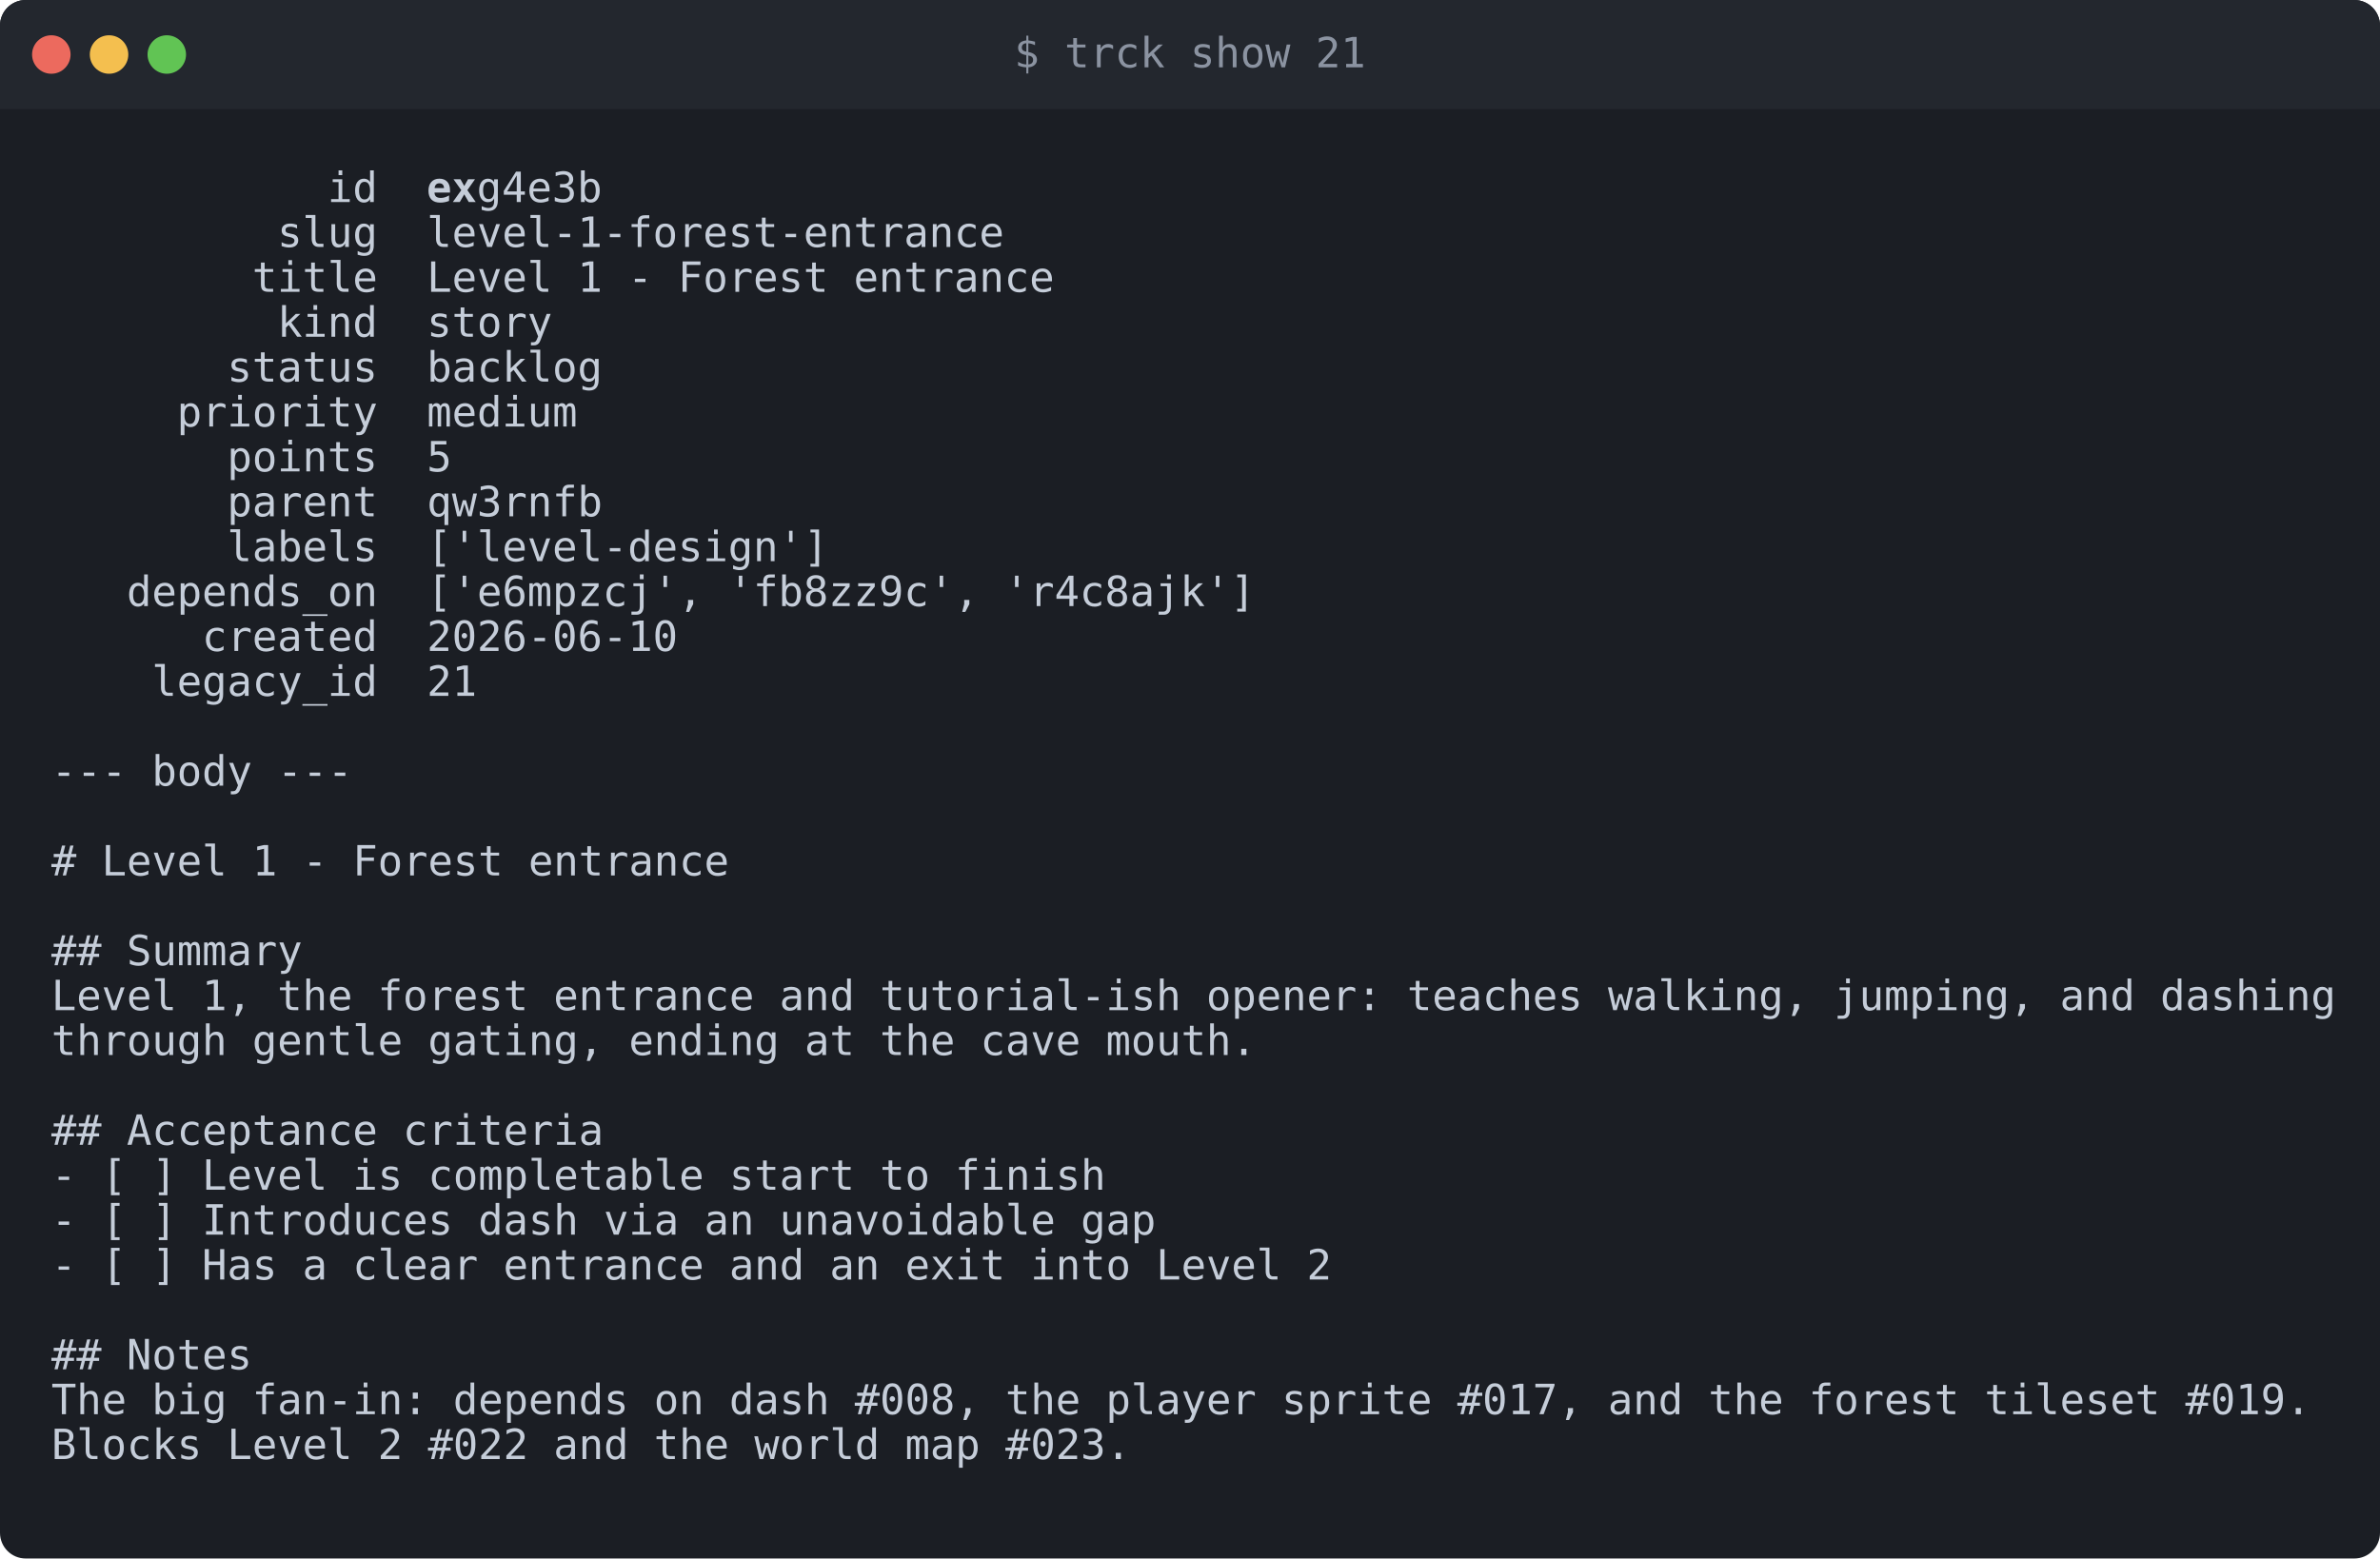
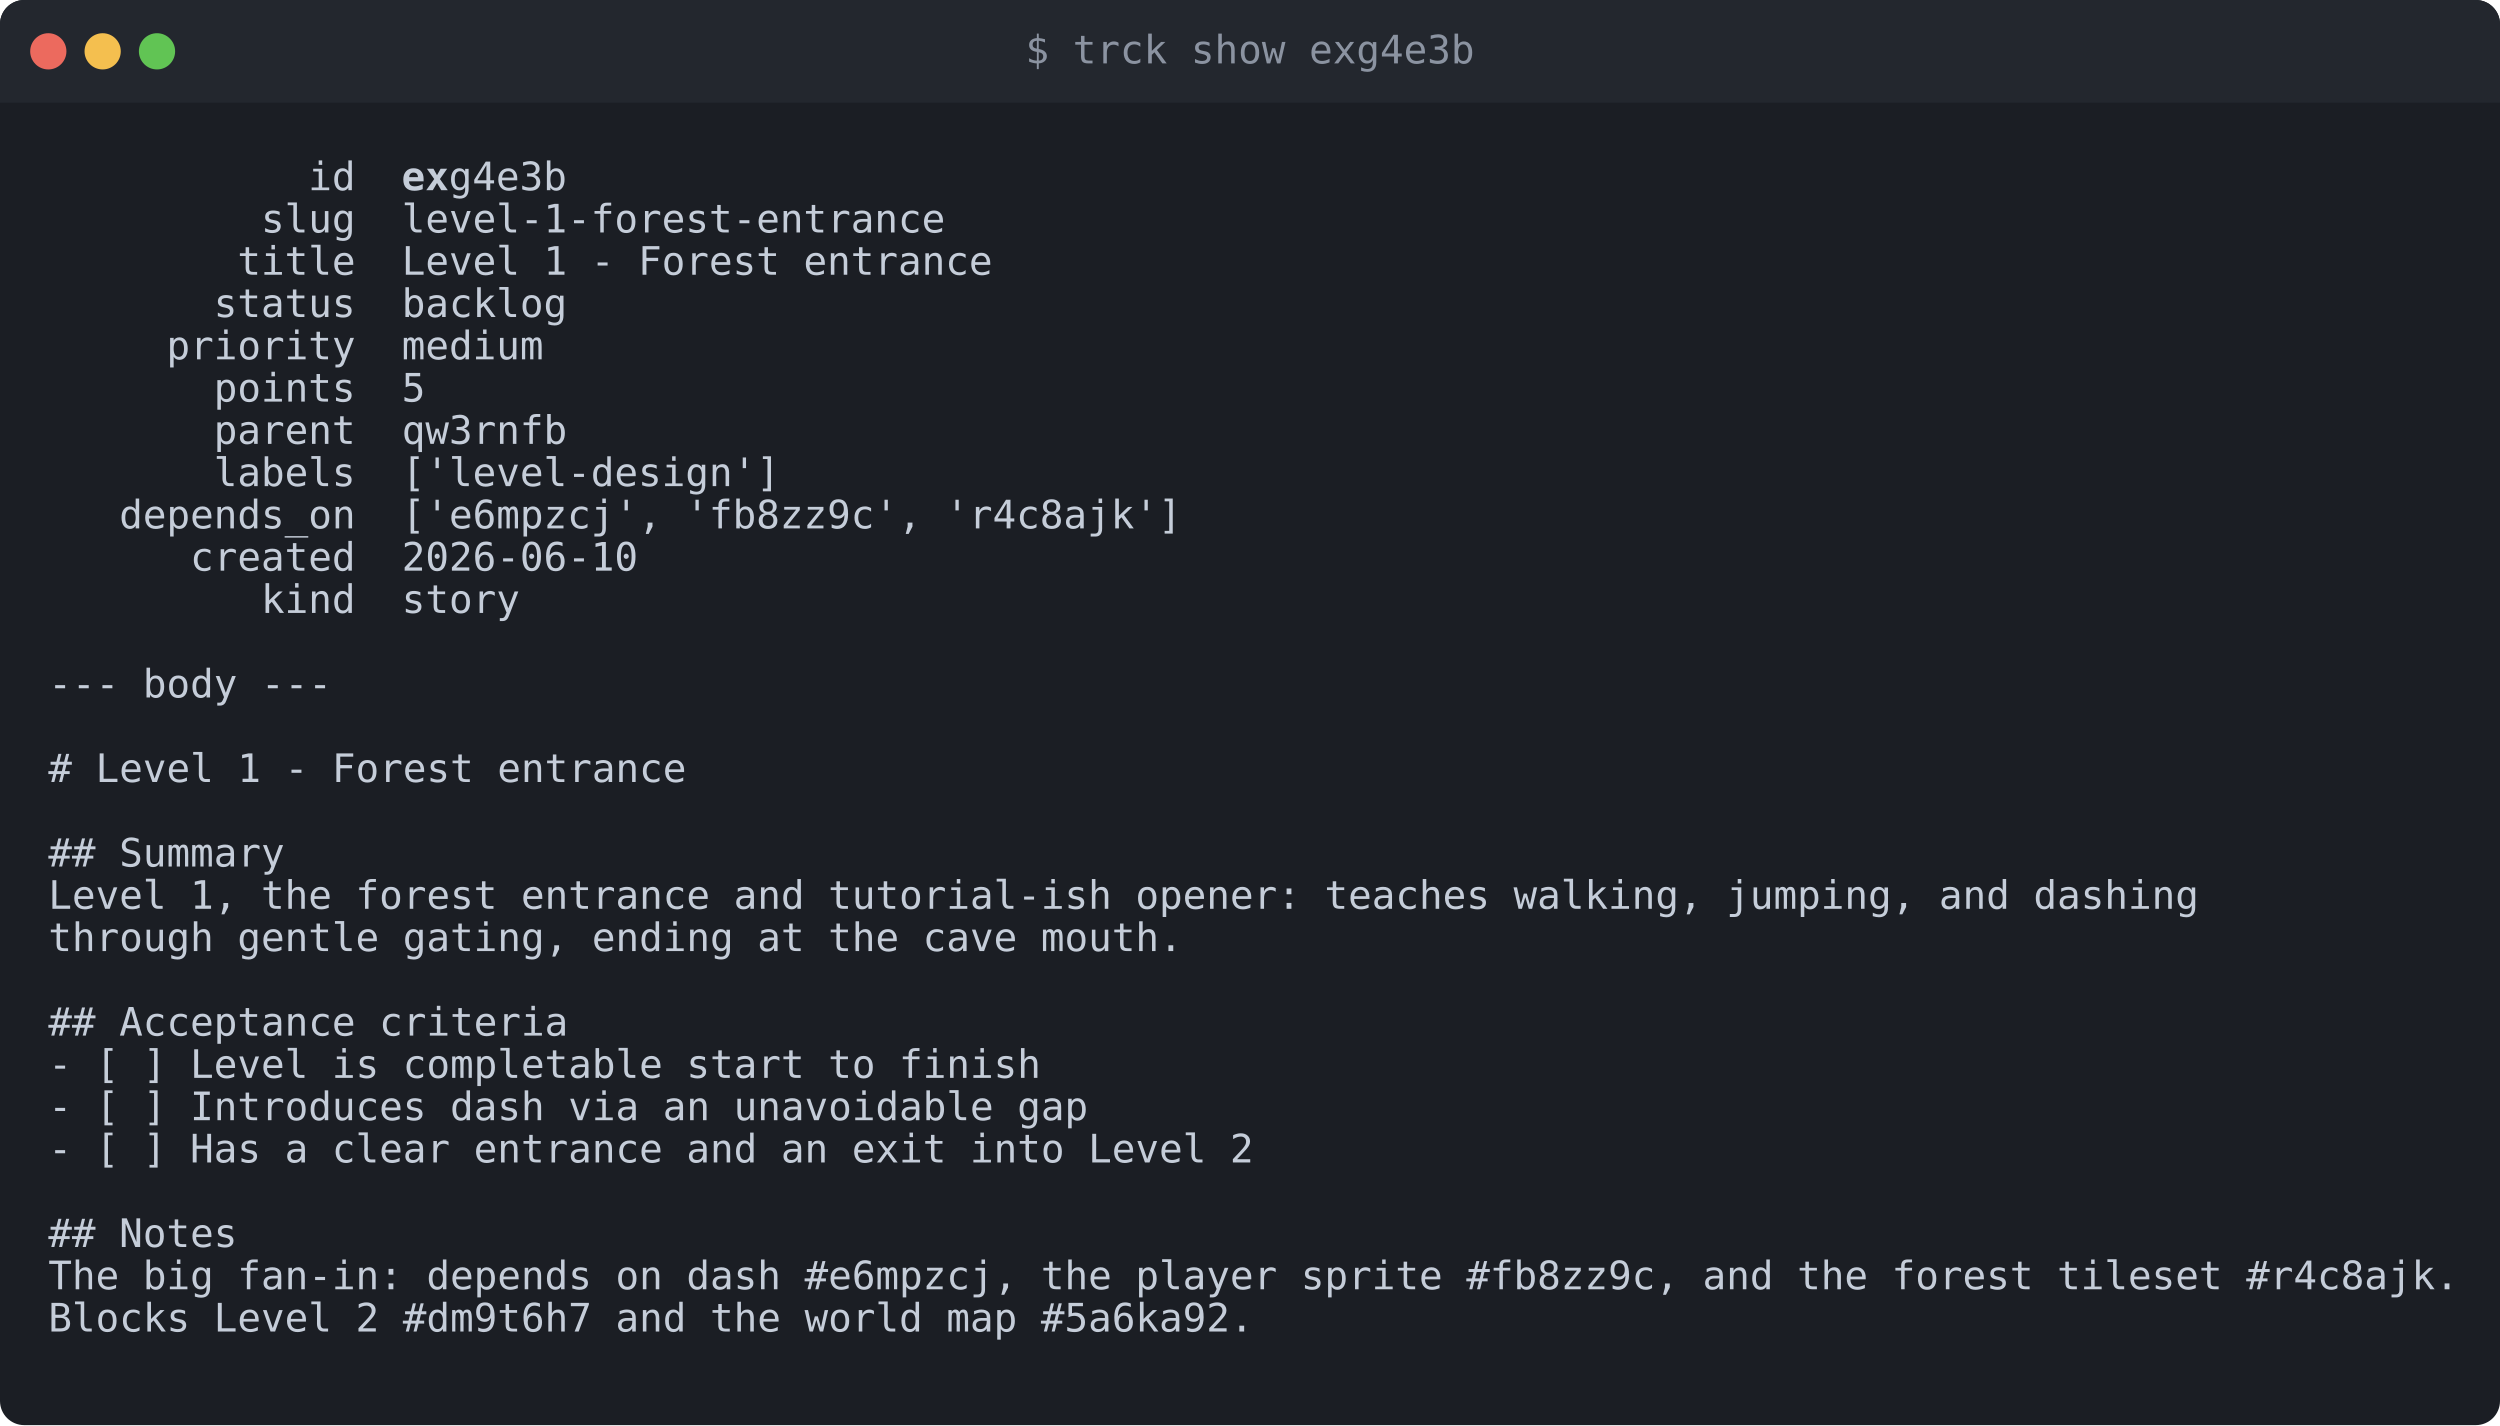
- <svg xmlns="http://www.w3.org/2000/svg" width="742" height="486" viewBox="0 0 742 486" font-family="ui-monospace, 'DejaVu Sans Mono', 'Cascadia Code', 'Menlo', 'Consolas', monospace" font-size="13">
-   <rect width="742" height="486" rx="8" fill="#1b1e24" />
-   <path d="M0,8 A8,8 0 0 1 8,0 L734,0 A8,8 0 0 1 742,8 L742,34 L0,34 Z" fill="#23272e" />
+ <svg xmlns="http://www.w3.org/2000/svg" width="828" height="472" viewBox="0 0 828 472" font-family="ui-monospace, 'DejaVu Sans Mono', 'Cascadia Code', 'Menlo', 'Consolas', monospace" font-size="13">
+   <rect width="828" height="472" rx="8" fill="#1b1e24" />
+   <path d="M0,8 A8,8 0 0 1 8,0 L820,0 A8,8 0 0 1 828,8 L828,34 L0,34 Z" fill="#23272e" />
  <circle cx="16" cy="17" r="6" fill="#ec6a5e" />
  <circle cx="34" cy="17" r="6" fill="#f4bf4f" />
  <circle cx="52" cy="17" r="6" fill="#61c454" />
-   <text x="371" y="21" fill="#8b93a1" text-anchor="middle">$ trck show 21</text>
+   <text x="414" y="21" fill="#8b93a1" text-anchor="middle">$ trck show exg4e3b</text>
  <text y="63" xml:space="preserve">
    <tspan x="16.0" textLength="101.4" lengthAdjust="spacing" fill="#c5cdd9" opacity="0.55">           id</tspan>
    <tspan x="117.4" textLength="15.6" lengthAdjust="spacing" fill="#c5cdd9">  </tspan>
    <tspan x="133.0" textLength="15.6" lengthAdjust="spacing" fill="#c5cdd9" font-weight="bold">ex</tspan>
    <tspan x="148.6" textLength="39.0" lengthAdjust="spacing" fill="#c5cdd9" opacity="0.55">g4e3b</tspan>
  </text>
  <text y="77" xml:space="preserve">
    <tspan x="16.0" textLength="101.4" lengthAdjust="spacing" fill="#c5cdd9" opacity="0.55">         slug</tspan>
    <tspan x="117.4" textLength="195.0" lengthAdjust="spacing" fill="#c5cdd9">  level-1-forest-entrance</tspan>
  </text>
  <text y="91" xml:space="preserve">
    <tspan x="16.0" textLength="101.4" lengthAdjust="spacing" fill="#c5cdd9" opacity="0.55">        title</tspan>
    <tspan x="117.4" textLength="210.6" lengthAdjust="spacing" fill="#c5cdd9">  Level 1 - Forest entrance</tspan>
  </text>
  <text y="105" xml:space="preserve">
+     <tspan x="16.0" textLength="101.4" lengthAdjust="spacing" fill="#c5cdd9" opacity="0.55">       status</tspan>
+     <tspan x="117.4" textLength="70.2" lengthAdjust="spacing" fill="#c5cdd9">  backlog</tspan>
+   </text>
+   <text y="119" xml:space="preserve">
+     <tspan x="16.0" textLength="101.4" lengthAdjust="spacing" fill="#c5cdd9" opacity="0.55">     priority</tspan>
+     <tspan x="117.4" textLength="62.4" lengthAdjust="spacing" fill="#c5cdd9">  medium</tspan>
+   </text>
+   <text y="133" xml:space="preserve">
+     <tspan x="16.0" textLength="101.4" lengthAdjust="spacing" fill="#c5cdd9" opacity="0.55">       points</tspan>
+     <tspan x="117.4" textLength="23.4" lengthAdjust="spacing" fill="#c5cdd9">  5</tspan>
+   </text>
+   <text y="147" xml:space="preserve">
+     <tspan x="16.0" textLength="101.4" lengthAdjust="spacing" fill="#c5cdd9" opacity="0.55">       parent</tspan>
+     <tspan x="117.4" textLength="70.2" lengthAdjust="spacing" fill="#c5cdd9">  qw3rnfb</tspan>
+   </text>
+   <text y="161" xml:space="preserve">
+     <tspan x="16.0" textLength="101.4" lengthAdjust="spacing" fill="#c5cdd9" opacity="0.55">       labels</tspan>
+     <tspan x="117.4" textLength="140.4" lengthAdjust="spacing" fill="#c5cdd9">  ['level-design']</tspan>
+   </text>
+   <text y="175" xml:space="preserve">
+     <tspan x="16.0" textLength="101.4" lengthAdjust="spacing" fill="#c5cdd9" opacity="0.55">   depends_on</tspan>
+     <tspan x="117.4" textLength="273.0" lengthAdjust="spacing" fill="#c5cdd9">  ['e6mpzcj', 'fb8zz9c', 'r4c8ajk']</tspan>
+   </text>
+   <text y="189" xml:space="preserve">
+     <tspan x="16.0" textLength="101.4" lengthAdjust="spacing" fill="#c5cdd9" opacity="0.55">      created</tspan>
+     <tspan x="117.4" textLength="93.6" lengthAdjust="spacing" fill="#c5cdd9">  2026-06-10</tspan>
+   </text>
+   <text y="203" xml:space="preserve">
    <tspan x="16.0" textLength="101.4" lengthAdjust="spacing" fill="#c5cdd9" opacity="0.55">         kind</tspan>
    <tspan x="117.4" textLength="54.6" lengthAdjust="spacing" fill="#c5cdd9">  story</tspan>
  </text>
-   <text y="119" xml:space="preserve">
-     <tspan x="16.0" textLength="101.4" lengthAdjust="spacing" fill="#c5cdd9" opacity="0.55">       status</tspan>
-     <tspan x="117.4" textLength="70.2" lengthAdjust="spacing" fill="#c5cdd9">  backlog</tspan>
-   </text>
-   <text y="133" xml:space="preserve">
-     <tspan x="16.0" textLength="101.4" lengthAdjust="spacing" fill="#c5cdd9" opacity="0.55">     priority</tspan>
-     <tspan x="117.4" textLength="62.4" lengthAdjust="spacing" fill="#c5cdd9">  medium</tspan>
-   </text>
-   <text y="147" xml:space="preserve">
-     <tspan x="16.0" textLength="101.4" lengthAdjust="spacing" fill="#c5cdd9" opacity="0.55">       points</tspan>
-     <tspan x="117.4" textLength="23.4" lengthAdjust="spacing" fill="#c5cdd9">  5</tspan>
-   </text>
-   <text y="161" xml:space="preserve">
-     <tspan x="16.0" textLength="101.4" lengthAdjust="spacing" fill="#c5cdd9" opacity="0.55">       parent</tspan>
-     <tspan x="117.4" textLength="70.2" lengthAdjust="spacing" fill="#c5cdd9">  qw3rnfb</tspan>
-   </text>
-   <text y="175" xml:space="preserve">
-     <tspan x="16.0" textLength="101.4" lengthAdjust="spacing" fill="#c5cdd9" opacity="0.55">       labels</tspan>
-     <tspan x="117.4" textLength="140.4" lengthAdjust="spacing" fill="#c5cdd9">  ['level-design']</tspan>
-   </text>
-   <text y="189" xml:space="preserve">
-     <tspan x="16.0" textLength="101.4" lengthAdjust="spacing" fill="#c5cdd9" opacity="0.55">   depends_on</tspan>
-     <tspan x="117.4" textLength="273.0" lengthAdjust="spacing" fill="#c5cdd9">  ['e6mpzcj', 'fb8zz9c', 'r4c8ajk']</tspan>
-   </text>
-   <text y="203" xml:space="preserve">
-     <tspan x="16.0" textLength="101.4" lengthAdjust="spacing" fill="#c5cdd9" opacity="0.55">      created</tspan>
-     <tspan x="117.4" textLength="93.6" lengthAdjust="spacing" fill="#c5cdd9">  2026-06-10</tspan>
-   </text>
  <text y="217" xml:space="preserve">
-     <tspan x="16.0" textLength="101.4" lengthAdjust="spacing" fill="#c5cdd9" opacity="0.55">    legacy_id</tspan>
-     <tspan x="117.4" textLength="31.2" lengthAdjust="spacing" fill="#c5cdd9">  21</tspan>
-   </text>
+ </text>
  <text y="231" xml:space="preserve">
- </text>
-   <text y="245" xml:space="preserve">
    <tspan x="16.0" textLength="93.6" lengthAdjust="spacing" fill="#c5cdd9">--- body ---</tspan>
  </text>
+   <text y="245" xml:space="preserve">
+ </text>
  <text y="259" xml:space="preserve">
- </text>
-   <text y="273" xml:space="preserve">
    <tspan x="16.0" textLength="210.6" lengthAdjust="spacing" fill="#c5cdd9"># Level 1 - Forest entrance</tspan>
  </text>
+   <text y="273" xml:space="preserve">
+ </text>
  <text y="287" xml:space="preserve">
- </text>
-   <text y="301" xml:space="preserve">
    <tspan x="16.0" textLength="78.0" lengthAdjust="spacing" fill="#c5cdd9">## Summary</tspan>
  </text>
-   <text y="315" xml:space="preserve">
+   <text y="301" xml:space="preserve">
    <tspan x="16.0" textLength="709.8" lengthAdjust="spacing" fill="#c5cdd9">Level 1, the forest entrance and tutorial-ish opener: teaches walking, jumping, and dashing</tspan>
  </text>
-   <text y="329" xml:space="preserve">
+   <text y="315" xml:space="preserve">
    <tspan x="16.0" textLength="374.4" lengthAdjust="spacing" fill="#c5cdd9">through gentle gating, ending at the cave mouth.</tspan>
  </text>
+   <text y="329" xml:space="preserve">
+ </text>
  <text y="343" xml:space="preserve">
- </text>
-   <text y="357" xml:space="preserve">
    <tspan x="16.0" textLength="171.6" lengthAdjust="spacing" fill="#c5cdd9">## Acceptance criteria</tspan>
  </text>
-   <text y="371" xml:space="preserve">
+   <text y="357" xml:space="preserve">
    <tspan x="16.0" textLength="327.6" lengthAdjust="spacing" fill="#c5cdd9">- [ ] Level is completable start to finish</tspan>
  </text>
-   <text y="385" xml:space="preserve">
+   <text y="371" xml:space="preserve">
    <tspan x="16.0" textLength="343.2" lengthAdjust="spacing" fill="#c5cdd9">- [ ] Introduces dash via an unavoidable gap</tspan>
  </text>
-   <text y="399" xml:space="preserve">
+   <text y="385" xml:space="preserve">
    <tspan x="16.0" textLength="397.8" lengthAdjust="spacing" fill="#c5cdd9">- [ ] Has a clear entrance and an exit into Level 2</tspan>
  </text>
+   <text y="399" xml:space="preserve">
+ </text>
  <text y="413" xml:space="preserve">
- </text>
-   <text y="427" xml:space="preserve">
    <tspan x="16.0" textLength="62.4" lengthAdjust="spacing" fill="#c5cdd9">## Notes</tspan>
  </text>
+   <text y="427" xml:space="preserve">
+     <tspan x="16.0" textLength="795.6" lengthAdjust="spacing" fill="#c5cdd9">The big fan-in: depends on dash #e6mpzcj, the player sprite #fb8zz9c, and the forest tileset #r4c8ajk.</tspan>
+   </text>
  <text y="441" xml:space="preserve">
-     <tspan x="16.0" textLength="702.0" lengthAdjust="spacing" fill="#c5cdd9">The big fan-in: depends on dash #008, the player sprite #017, and the forest tileset #019.</tspan>
+     <tspan x="16.0" textLength="397.8" lengthAdjust="spacing" fill="#c5cdd9">Blocks Level 2 #dm9t6h7 and the world map #5a6ka92.</tspan>
  </text>
  <text y="455" xml:space="preserve">
-     <tspan x="16.0" textLength="335.4" lengthAdjust="spacing" fill="#c5cdd9">Blocks Level 2 #022 and the world map #023.</tspan>
-   </text>
-   <text y="469" xml:space="preserve">
</text>
</svg>
